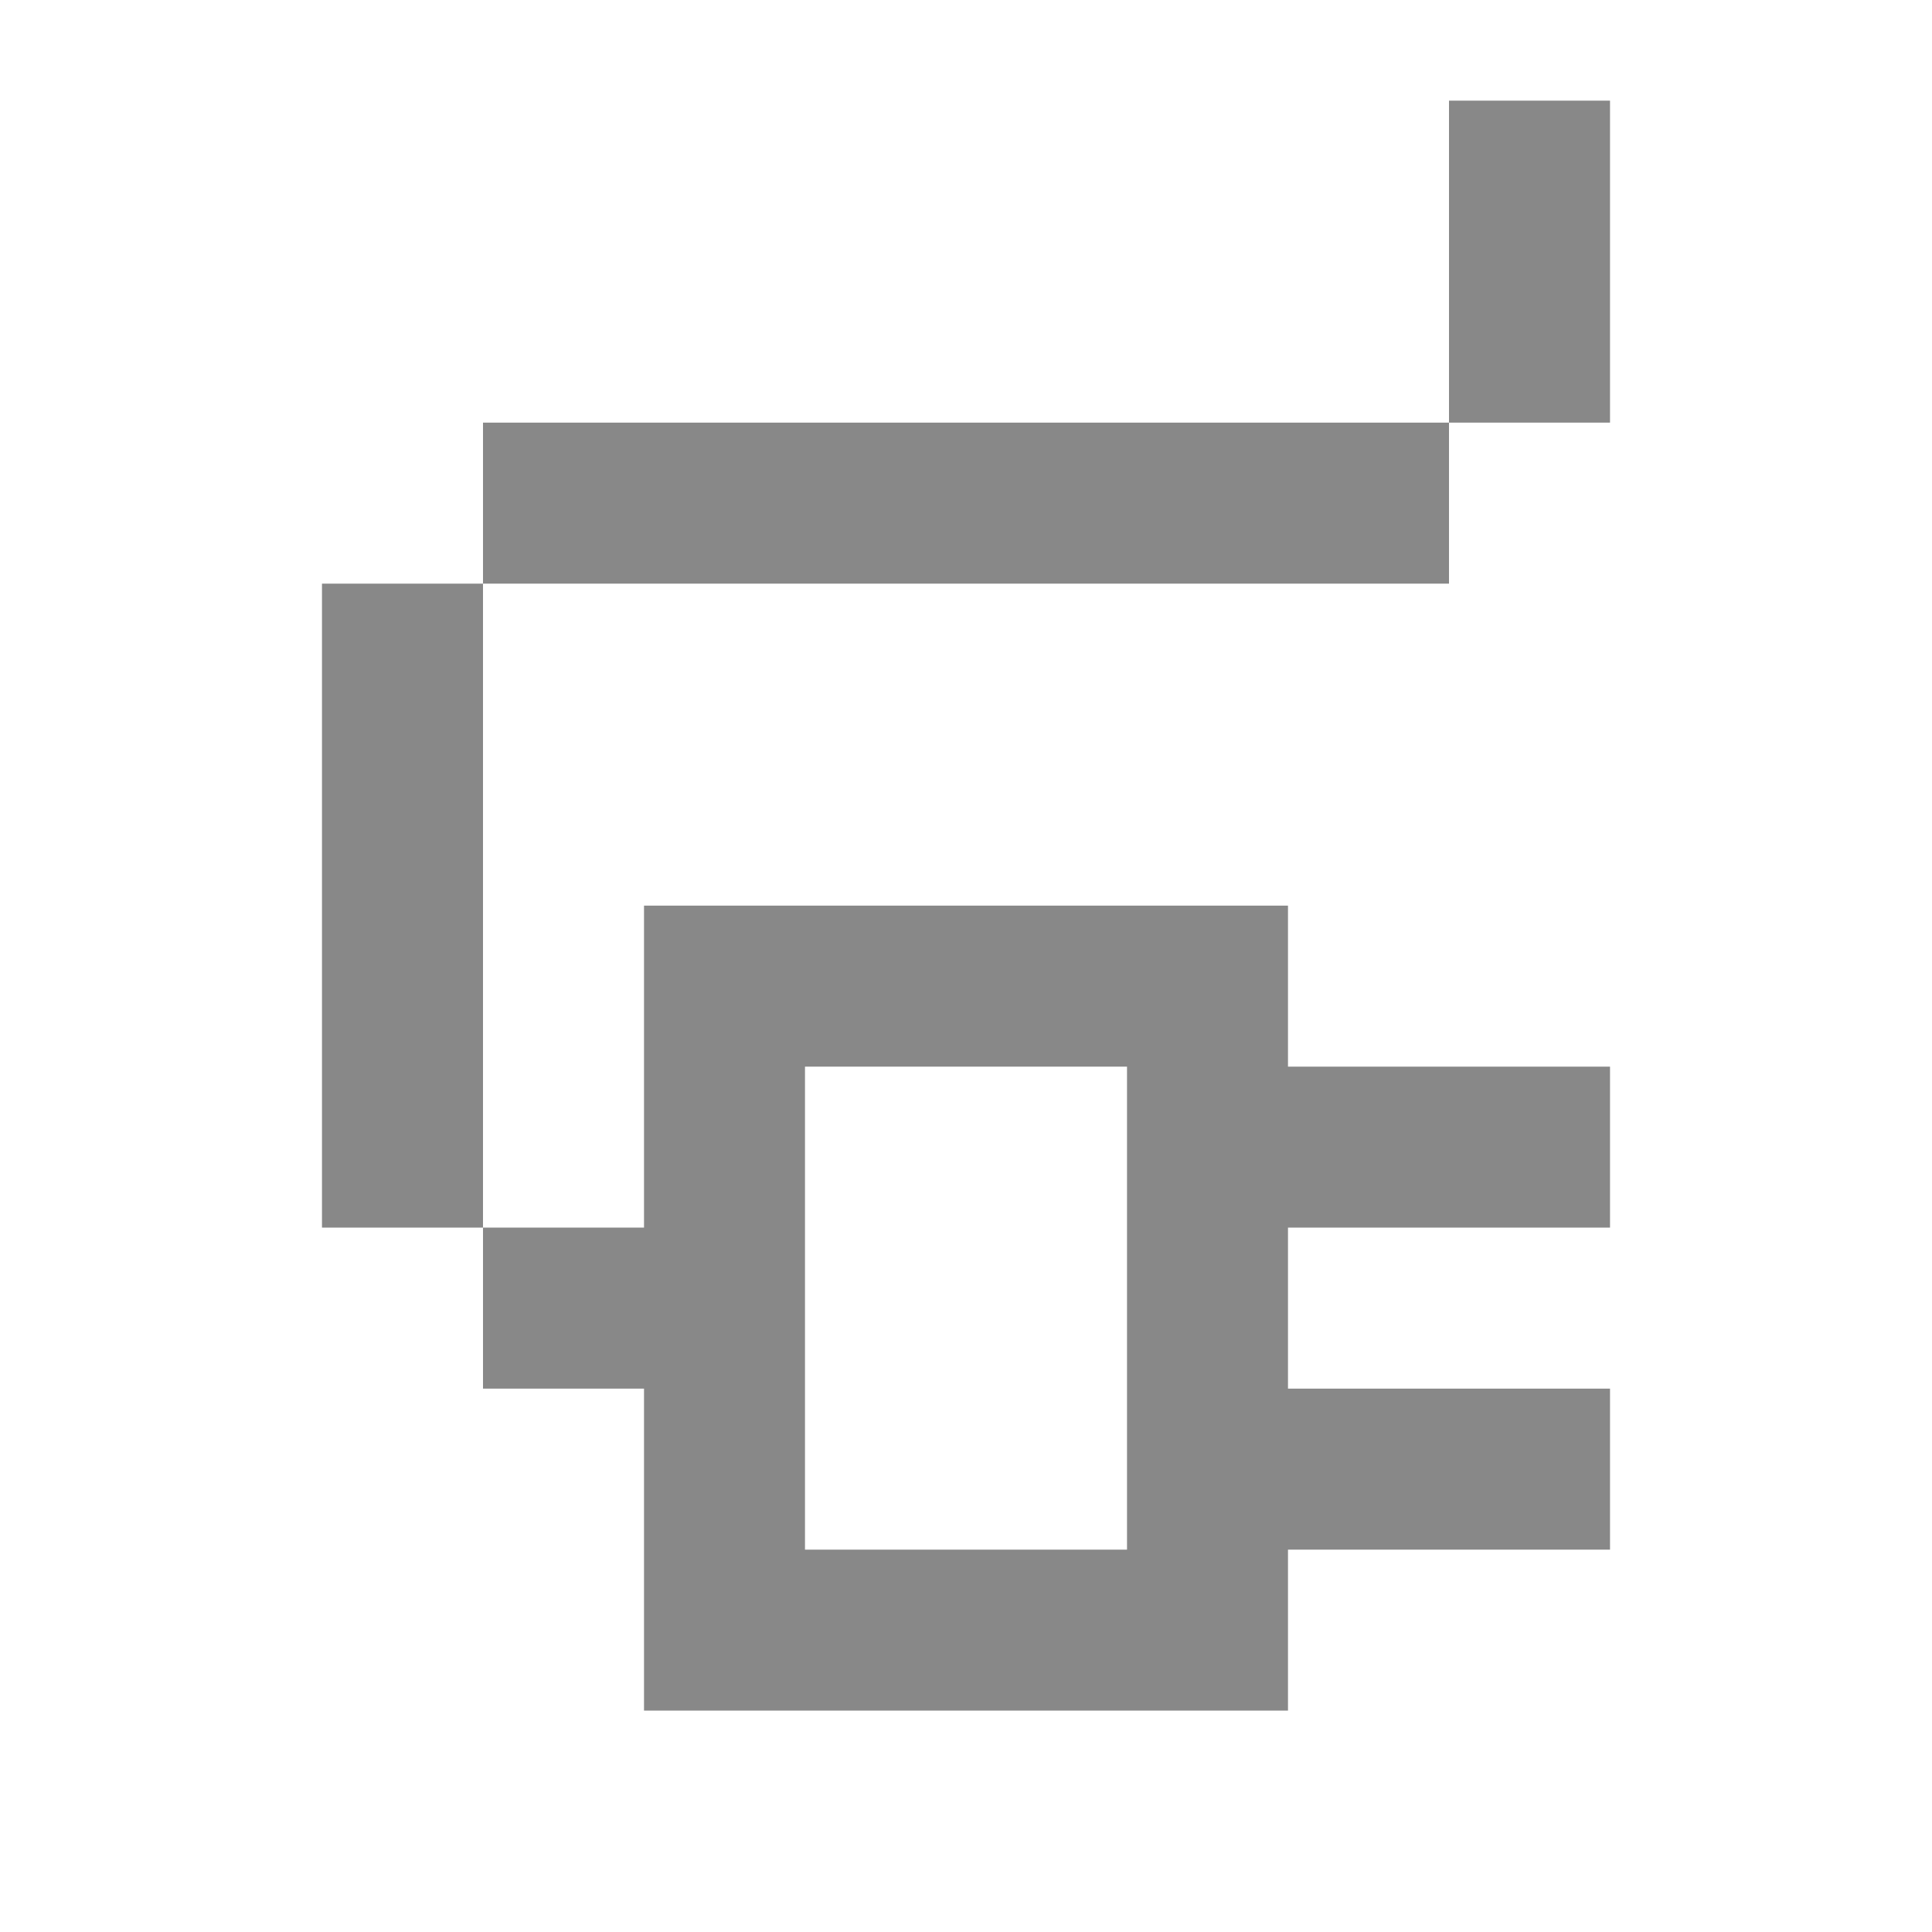
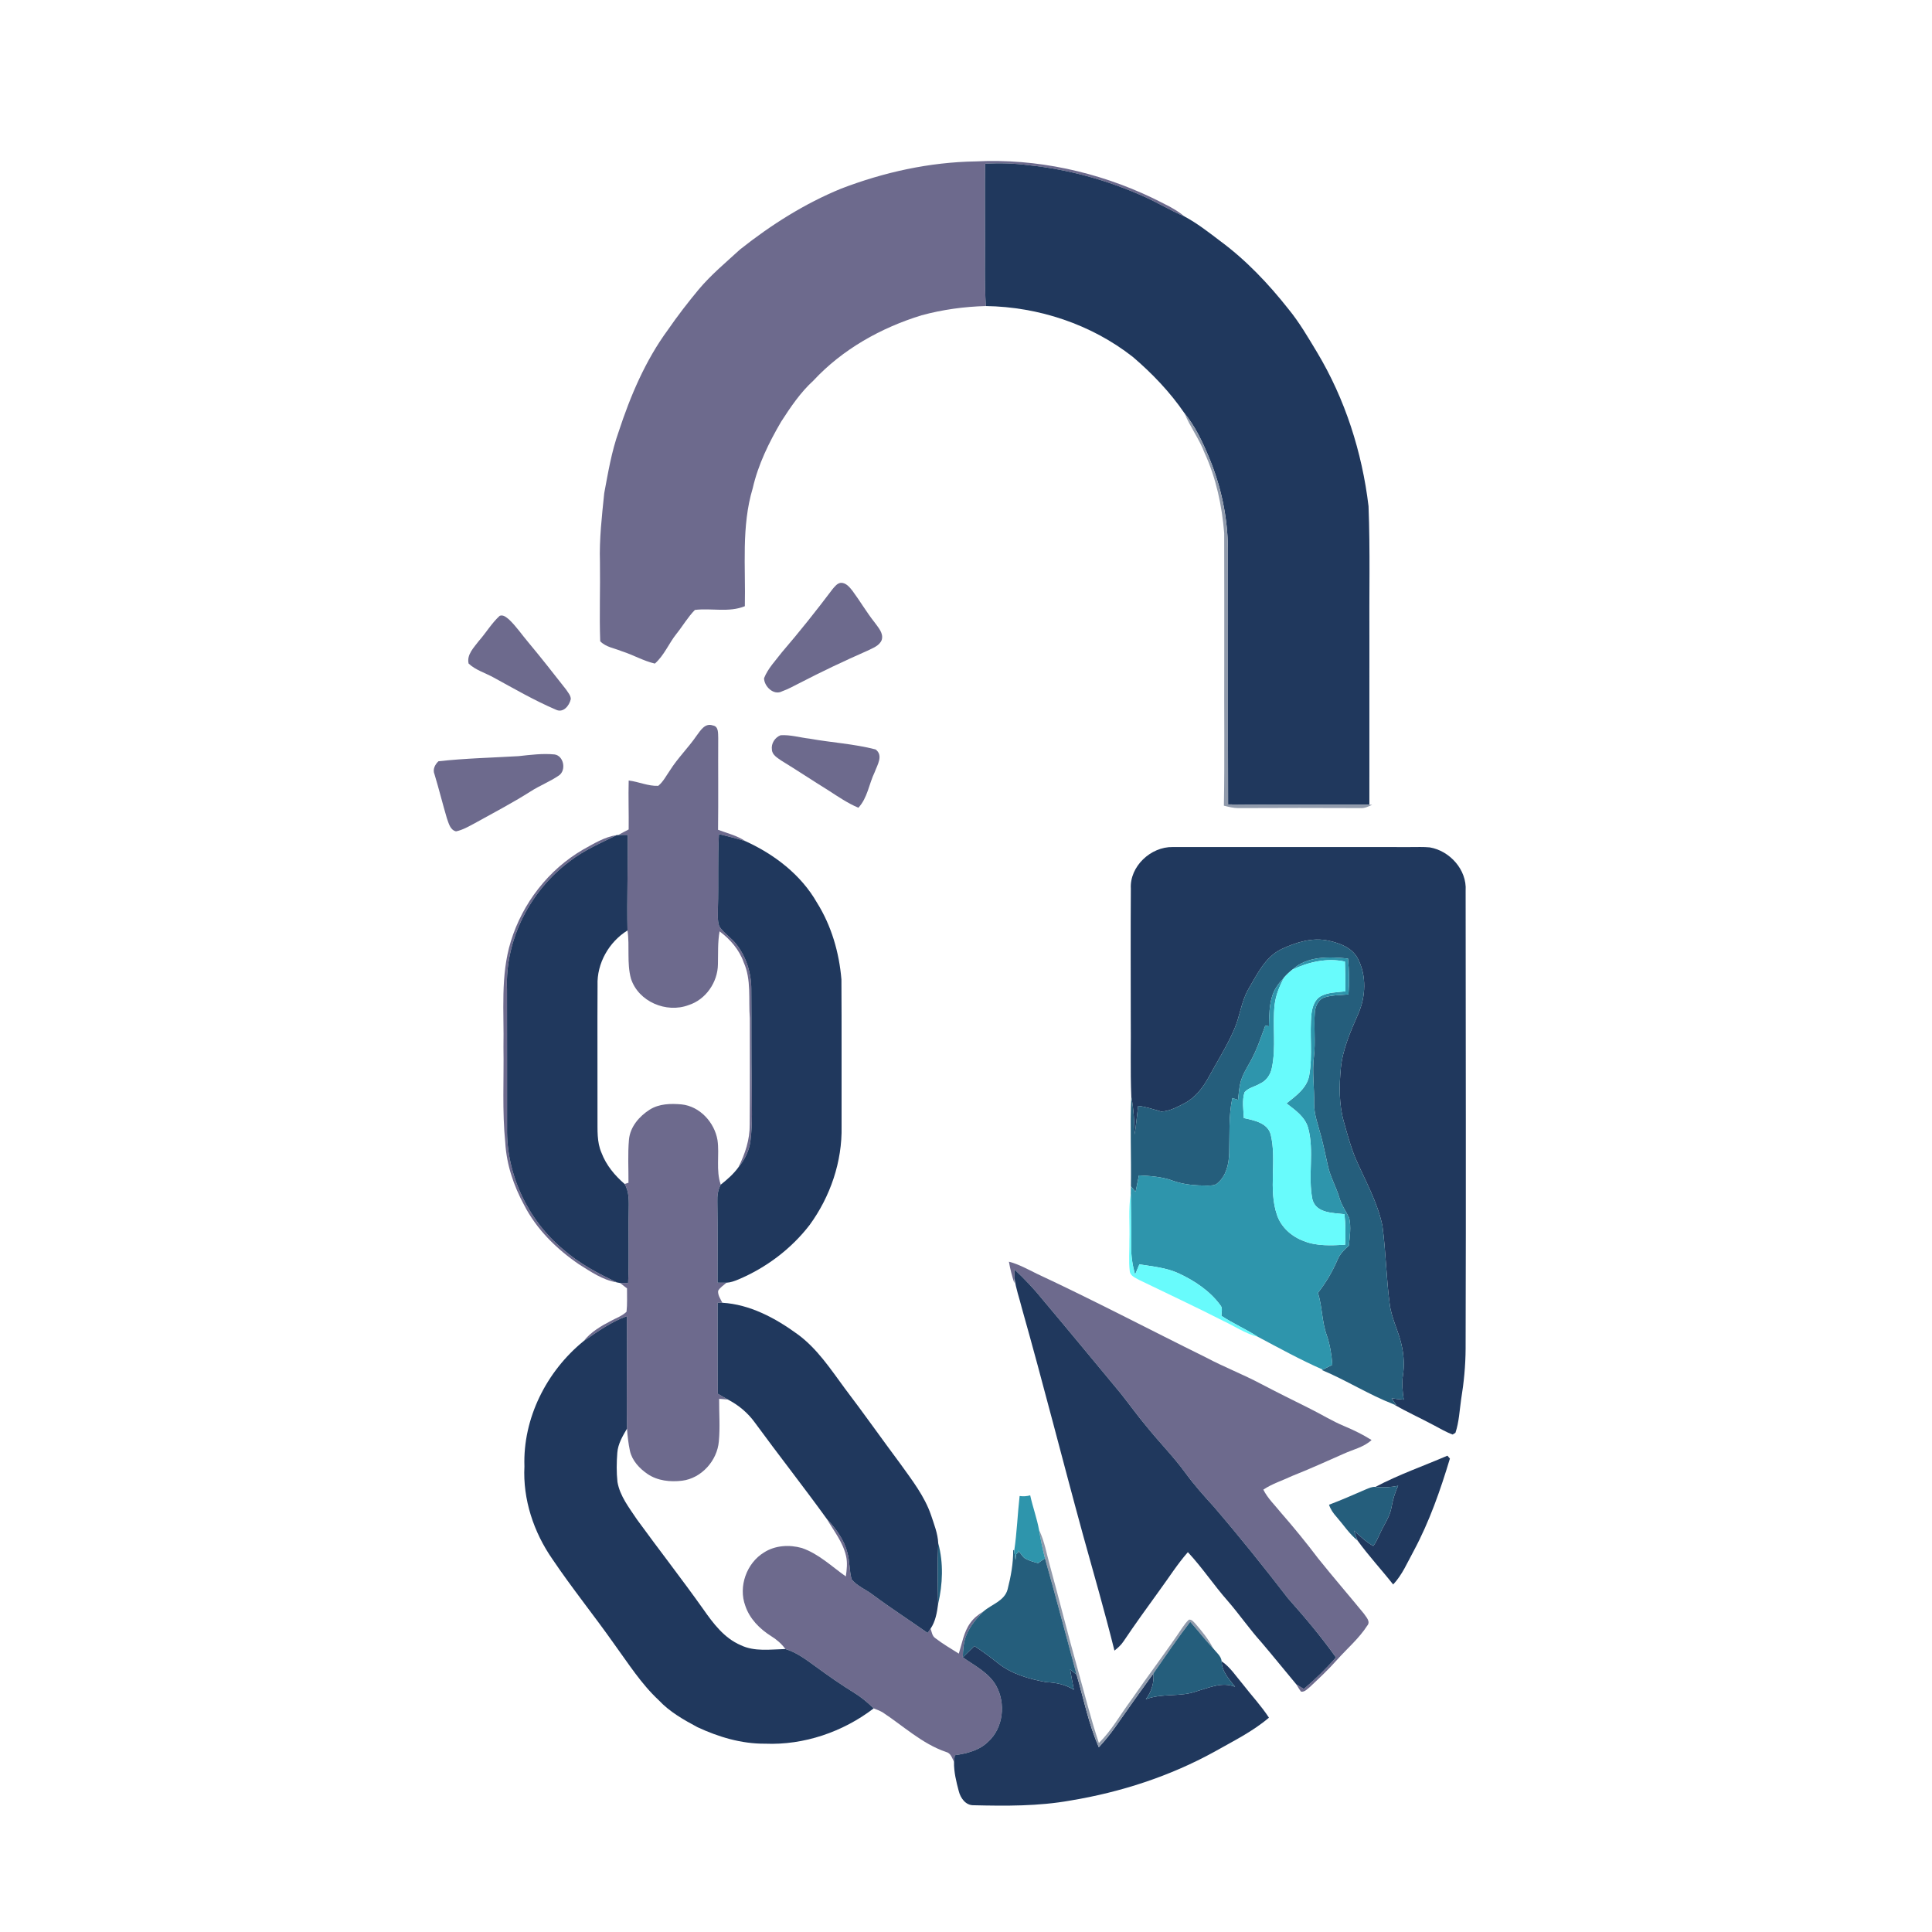
- <svg xmlns="http://www.w3.org/2000/svg" width="32" height="32" viewBox="0 0 32 32" fill="none">
-   <path d="M26.667 1.667H24V7H8V9.667H5.333V20.333H8V23H10.667V28.333H21.333V25.667H26.667V23H21.333V20.333H26.667V17.667H21.333V15H10.667V20.333H8V9.667H24V7H26.667V1.667ZM18.667 25.667H13.333V17.667H18.667V25.667Z" fill="#888888" />
+ <svg xmlns="http://www.w3.org/2000/svg" width="1000pt" height="1000pt" viewBox="0 0 1000 1000" version="1.1">
+   <g id="#e3e7e8ff">
+ </g>
+   <g id="#6d6a8dff">
+     <path fill="#6d6a8d" opacity="1.00" d=" M 435.39 97.63 C 457.59 89.11 481.18 83.92 505.00 83.55 C 536.49 81.92 568.21 88.92 596.60 102.49 C 602.26 105.38 608.22 107.93 613.12 112.06 C 605.74 108.95 598.93 104.68 591.58 101.49 C 572.90 93.17 552.93 87.64 532.57 85.53 C 525.07 84.52 517.48 84.30 509.93 84.75 C 509.67 96.83 509.89 108.92 509.84 121.00 C 509.94 133.47 509.47 145.96 510.28 158.41 C 499.06 158.71 487.85 160.25 477.02 163.19 C 455.98 169.65 436.07 180.79 421.01 197.00 C 414.31 203.11 409.22 210.67 404.33 218.24 C 398.01 229.05 392.41 240.43 389.61 252.71 C 383.65 272.52 386.00 293.41 385.53 313.77 C 377.25 317.16 368.25 314.64 359.68 315.70 C 356.02 319.42 353.40 324.01 350.13 328.07 C 346.17 333.03 343.79 339.22 338.96 343.47 C 333.05 342.11 327.74 338.95 321.97 337.13 C 318.18 335.53 313.63 335.01 310.67 331.91 C 310.17 318.30 310.74 304.63 310.53 291.00 C 310.15 279.04 311.53 267.14 312.75 255.26 C 314.76 244.57 316.53 233.75 320.21 223.47 C 326.31 204.87 334.07 186.55 345.72 170.71 C 350.72 163.45 356.12 156.47 361.75 149.70 C 368.15 142.11 375.80 135.76 383.09 129.08 C 399.06 116.41 416.47 105.37 435.39 97.63 Z" />
+     <path fill="#6d6a8d" opacity="1.00" d=" M 435.17 301.67 C 437.82 301.54 439.69 303.86 441.19 305.74 C 445.19 311.13 448.57 316.97 452.76 322.24 C 454.61 324.86 457.44 327.76 456.37 331.26 C 455.14 334.34 451.66 335.45 448.94 336.83 C 436.99 342.08 425.20 347.67 413.62 353.68 C 410.74 355.14 407.90 356.72 404.86 357.80 C 400.50 360.18 395.53 355.31 395.47 351.05 C 397.47 345.95 401.43 341.94 404.70 337.63 C 413.82 327.01 422.54 316.07 430.96 304.89 C 432.10 303.57 433.31 301.92 435.17 301.67 Z" />
+     <path fill="#6d6a8d" opacity="1.00" d=" M 258.65 318.74 C 260.47 318.03 262.10 319.54 263.42 320.60 C 267.20 324.17 270.11 328.53 273.47 332.49 C 280.17 340.50 286.60 348.74 293.05 356.96 C 294.00 358.46 295.45 359.97 295.44 361.85 C 294.70 365.23 291.55 369.22 287.71 367.32 C 276.60 362.56 266.10 356.47 255.50 350.68 C 251.19 348.28 246.19 346.89 242.55 343.45 C 241.48 338.81 245.31 335.16 247.83 331.77 C 251.57 327.55 254.47 322.55 258.65 318.74 Z" />
+     <path fill="#6d6a8d" opacity="1.00" d=" M 360.60 380.72 C 362.63 378.03 364.93 374.08 368.95 375.49 C 372.08 375.98 371.61 379.63 371.75 381.97 C 371.66 397.81 371.86 413.65 371.66 429.50 C 376.43 431.30 381.50 432.47 385.79 435.37 C 381.28 434.01 376.71 432.80 372.12 431.74 C 371.41 444.48 371.99 457.24 371.59 469.99 C 371.65 473.16 371.21 476.50 372.32 479.54 C 374.73 483.12 378.58 485.41 381.20 488.83 C 386.31 495.36 388.88 503.70 388.87 511.96 C 389.02 528.97 388.82 545.99 389.13 562.99 C 389.11 572.19 389.61 581.44 388.42 590.58 C 387.80 595.66 385.43 600.35 382.16 604.24 C 385.64 597.35 388.14 589.83 388.05 582.03 C 388.21 563.69 388.11 545.34 388.10 527.00 C 387.35 517.35 389.00 507.21 384.93 498.10 C 382.63 491.54 377.96 486.18 372.46 482.07 C 371.45 487.68 371.73 493.40 371.60 499.07 C 371.52 508.34 365.34 517.42 356.39 520.24 C 344.92 524.57 330.44 518.46 326.59 506.56 C 324.35 498.44 326.01 489.87 324.79 481.59 C 324.46 465.10 325.07 448.60 324.90 432.12 C 323.25 432.13 321.61 432.13 319.98 432.21 C 321.76 431.21 323.58 430.26 325.40 429.32 C 325.51 420.88 325.18 412.44 325.41 404.00 C 330.56 404.59 335.47 406.98 340.71 406.74 C 343.32 404.60 344.85 401.48 346.76 398.76 C 350.81 392.32 356.32 386.99 360.60 380.72 Z" />
+     <path fill="#6d6a8d" opacity="1.00" d=" M 399.54 388.00 C 399.07 384.84 401.10 381.70 404.03 380.56 C 409.08 380.23 414.01 381.76 418.99 382.32 C 430.36 384.37 442.02 385.00 453.20 387.91 C 457.38 390.99 454.06 396.01 452.72 399.70 C 449.77 405.78 449.04 412.99 444.29 418.09 C 438.79 415.75 433.84 412.38 428.84 409.14 C 420.63 404.05 412.59 398.69 404.35 393.65 C 402.37 392.22 399.64 390.75 399.54 388.00 Z" />
+     <path fill="#6d6a8d" opacity="1.00" d=" M 268.41 391.38 C 274.58 390.71 280.81 389.89 287.03 390.50 C 291.81 391.18 293.21 398.66 289.33 401.36 C 284.66 404.58 279.29 406.62 274.53 409.71 C 265.10 415.68 255.22 420.85 245.47 426.25 C 242.45 427.84 239.43 429.62 236.04 430.31 C 232.94 429.59 232.24 426.05 231.29 423.49 C 229.06 415.94 227.18 408.28 224.89 400.74 C 223.83 398.27 225.14 395.73 226.94 394.03 C 240.70 392.50 254.58 392.19 268.41 391.38 Z" />
+     <path fill="#6d6a8d" opacity="1.00" d=" M 301.70 439.79 C 307.24 436.73 312.80 433.22 319.18 432.25 C 310.87 436.42 302.20 440.08 294.82 445.84 C 274.38 461.05 261.37 486.40 262.42 512.01 C 262.47 536.00 262.44 559.99 262.45 583.98 C 262.04 607.78 273.14 631.42 291.40 646.61 C 299.65 653.90 309.44 659.13 319.35 663.78 C 312.00 662.59 305.78 658.24 299.62 654.37 C 288.07 646.47 277.71 636.30 271.29 623.74 C 265.91 613.83 262.19 602.87 261.54 591.57 C 259.87 575.10 260.86 558.52 260.59 542.00 C 260.95 523.73 258.93 504.99 264.41 487.25 C 270.44 467.55 283.85 450.17 301.70 439.79 Z" />
+     <path fill="#6d6a8d" opacity="1.00" d=" M 336.30 574.34 C 341.16 571.27 347.18 571.13 352.73 571.63 C 362.24 572.59 369.84 580.97 371.38 590.15 C 372.46 597.79 370.47 605.73 373.06 613.18 C 371.58 615.86 371.21 618.94 371.30 621.96 C 371.54 635.93 371.46 649.91 371.41 663.89 C 372.95 663.92 374.50 663.96 376.05 663.93 C 374.55 665.26 372.73 666.34 371.71 668.12 C 371.48 670.39 372.94 672.34 373.87 674.30 C 373.26 674.29 372.05 674.28 371.45 674.28 C 371.49 689.98 371.35 705.69 371.54 721.40 C 373.29 722.37 374.98 723.44 376.74 724.41 C 375.24 724.24 373.73 724.15 372.23 724.04 C 372.17 731.38 372.77 738.75 372.07 746.07 C 371.23 756.02 363.10 765.15 353.08 766.41 C 346.96 767.16 340.38 766.48 335.17 762.94 C 330.97 760.07 327.17 756.02 326.04 750.92 C 325.24 747.14 324.80 743.29 324.54 739.45 C 324.22 720.05 324.71 700.65 324.47 681.25 C 316.26 684.16 309.22 689.32 302.07 694.16 C 305.82 689.41 311.14 686.31 316.42 683.58 C 319.09 682.14 322.08 681.11 324.29 678.95 C 324.75 674.94 324.49 670.89 324.54 666.87 C 323.34 665.95 322.15 665.02 320.96 664.10 C 322.34 664.09 323.73 664.07 325.12 664.05 C 325.68 651.70 325.14 639.35 325.42 627.01 C 325.46 622.23 325.85 617.10 323.30 612.83 C 323.80 612.67 324.80 612.35 325.30 612.19 C 325.34 604.77 324.89 597.32 325.55 589.91 C 326.14 583.28 330.86 577.79 336.30 574.34 Z" />
+     <path fill="#6d6a8d" opacity="1.00" d=" M 522.21 653.05 C 527.33 654.37 531.96 656.98 536.67 659.29 C 566.18 673.05 595.00 688.21 624.20 702.61 C 633.55 707.59 643.47 711.39 652.82 716.37 C 660.93 720.64 669.16 724.68 677.36 728.78 C 683.58 731.82 689.46 735.55 695.88 738.20 C 700.73 740.23 705.46 742.56 709.92 745.36 C 705.85 749.13 700.29 750.24 695.40 752.51 C 686.57 756.41 677.77 760.40 668.80 763.96 C 663.83 766.32 658.49 767.95 653.90 771.03 C 656.14 775.57 659.90 779.07 663.03 782.99 C 669.75 790.68 676.20 798.61 682.37 806.75 C 690.05 816.33 698.08 825.62 705.86 835.11 C 707.05 836.94 709.59 839.28 707.65 841.49 C 703.39 848.10 697.30 853.24 692.10 859.08 C 687.72 864.04 682.89 868.57 678.08 873.10 C 676.71 874.18 675.37 875.84 673.43 875.61 C 672.52 874.44 671.78 873.16 671.04 871.90 C 672.29 872.69 673.58 873.45 674.87 874.21 C 680.78 869.16 686.38 863.76 691.48 857.89 C 683.89 847.19 675.42 837.14 666.71 827.35 C 654.26 811.19 641.49 795.27 628.20 779.79 C 623.12 774.20 618.06 768.57 613.62 762.45 C 607.48 754.01 600.10 746.59 593.56 738.47 C 588.80 732.84 584.53 726.81 579.93 721.05 C 566.63 705.03 553.39 688.96 539.98 673.03 C 535.42 667.33 530.38 662.05 525.07 657.06 C 525.07 658.57 525.09 660.08 525.11 661.60 C 525.08 662.23 525.03 663.49 525.00 664.12 C 523.81 660.50 522.86 656.80 522.21 653.05 Z" />
+     <path fill="#6d6a8d" opacity="1.00" d=" M 427.87 786.08 C 432.53 791.11 436.86 796.77 438.57 803.55 C 439.90 808.08 439.53 812.91 440.80 817.45 C 443.65 821.00 448.14 822.67 451.70 825.41 C 460.97 832.31 470.68 838.57 480.13 845.22 C 480.64 844.47 481.15 843.72 481.67 842.98 C 482.28 844.68 482.46 846.80 484.11 847.90 C 487.95 850.87 492.18 853.32 496.28 855.91 C 497.97 850.56 498.84 844.76 502.18 840.10 C 503.94 837.55 506.43 835.65 509.05 834.06 C 505.49 837.57 502.20 841.50 500.25 846.16 C 498.70 849.84 498.45 853.89 498.35 857.85 C 504.48 862.16 511.74 865.72 515.58 872.47 C 520.67 881.60 519.38 894.32 511.49 901.48 C 506.89 906.06 500.38 907.61 494.18 908.51 C 494.05 909.67 493.92 910.84 493.80 912.02 C 492.83 909.99 492.13 907.35 489.62 906.80 C 477.21 902.53 467.51 893.30 456.72 886.23 C 455.28 885.43 453.74 884.84 452.22 884.26 C 449.09 881.19 445.69 878.36 441.95 876.07 C 435.19 871.91 428.68 867.36 422.29 862.67 C 417.36 859.11 412.41 855.31 406.52 853.53 C 404.53 850.79 401.96 848.58 399.09 846.82 C 393.20 843.11 387.99 837.84 385.76 831.13 C 382.09 821.21 386.42 809.07 395.42 803.57 C 401.17 799.85 408.58 799.42 415.05 801.25 C 423.73 804.22 430.44 810.77 437.80 815.96 C 438.31 812.44 438.72 808.81 437.90 805.31 C 436.26 798.14 431.51 792.30 427.87 786.08 Z" />
+   </g>
+   <g id="#20385dff">
+     <path fill="#20385d" opacity="1.00" d=" M 509.93 84.75 C 517.48 84.30 525.07 84.52 532.57 85.53 C 552.93 87.64 572.90 93.17 591.58 101.49 C 598.93 104.68 605.74 108.95 613.12 112.06 C 619.62 115.55 625.48 120.11 631.33 124.57 C 644.88 134.53 656.56 146.86 666.95 160.03 C 672.60 166.94 677.08 174.68 681.68 182.30 C 696.22 206.52 705.00 234.01 708.35 262.00 C 709.24 284.99 708.64 308.00 708.80 331.00 C 708.81 359.51 708.80 388.01 708.79 416.51 C 684.41 416.44 660.03 416.70 635.65 416.37 C 635.51 372.23 635.68 328.09 635.56 283.96 C 635.46 267.61 631.95 251.36 625.59 236.32 C 622.27 228.41 618.55 220.54 613.07 213.86 C 605.61 202.94 596.39 193.32 586.36 184.74 C 564.83 167.84 537.54 158.82 510.28 158.41 C 509.47 145.96 509.94 133.47 509.84 121.00 C 509.89 108.92 509.67 96.83 509.93 84.75 Z" />
+     <path fill="#20385d" opacity="1.00" d=" M 319.18 432.25 L 319.98 432.21 C 321.61 432.13 323.25 432.13 324.90 432.12 C 325.07 448.60 324.46 465.10 324.79 481.59 C 315.19 487.54 308.86 498.66 309.29 510.01 C 309.15 533.01 309.31 556.00 309.26 579.00 C 309.32 584.94 308.89 591.14 311.35 596.72 C 313.75 603.09 318.19 608.42 323.30 612.83 C 325.85 617.10 325.46 622.23 325.42 627.01 C 325.14 639.35 325.68 651.70 325.12 664.05 C 323.73 664.07 322.34 664.09 320.96 664.10 C 320.56 664.02 319.75 663.86 319.35 663.78 C 309.44 659.13 299.65 653.90 291.40 646.61 C 273.14 631.42 262.04 607.78 262.45 583.98 C 262.44 559.99 262.47 536.00 262.42 512.01 C 261.37 486.40 274.38 461.05 294.82 445.84 C 302.20 440.08 310.87 436.42 319.18 432.25 Z" />
+     <path fill="#20385d" opacity="1.00" d=" M 372.12 431.74 C 376.71 432.80 381.28 434.01 385.79 435.37 C 400.75 442.16 414.61 452.74 422.85 467.20 C 430.33 479.12 434.35 492.99 435.52 506.95 C 435.68 532.30 435.56 557.65 435.60 583.00 C 435.98 601.25 429.78 619.36 419.06 634.05 C 409.51 646.44 396.61 656.15 382.22 662.23 C 380.25 663.06 378.20 663.81 376.05 663.93 C 374.50 663.96 372.95 663.92 371.41 663.89 C 371.46 649.91 371.54 635.93 371.30 621.96 C 371.21 618.94 371.58 615.86 373.06 613.18 C 376.39 610.53 379.64 607.71 382.16 604.24 C 385.43 600.35 387.80 595.66 388.42 590.58 C 389.61 581.44 389.11 572.19 389.13 562.99 C 388.82 545.99 389.02 528.97 388.87 511.96 C 388.88 503.70 386.31 495.36 381.20 488.83 C 378.58 485.41 374.73 483.12 372.32 479.54 C 371.21 476.50 371.65 473.16 371.59 469.99 C 371.99 457.24 371.41 444.48 372.12 431.74 Z" />
+     <path fill="#20385d" opacity="1.00" d=" M 585.32 460.00 C 584.63 448.45 595.67 438.21 606.97 438.43 C 647.98 438.44 688.99 438.45 730.00 438.44 C 733.35 438.46 736.72 438.28 740.07 438.61 C 750.44 440.38 759.32 450.26 758.61 461.02 C 758.64 540.01 758.85 619.00 758.60 698.00 C 758.56 706.82 757.71 715.63 756.28 724.33 C 755.45 730.10 755.20 736.01 753.34 741.59 C 752.98 741.82 752.26 742.28 751.91 742.51 C 748.47 741.28 745.36 739.37 742.14 737.70 C 735.18 733.98 727.98 730.71 721.14 726.78 C 721.54 726.91 722.34 727.17 722.73 727.30 C 721.92 726.09 721.11 724.91 720.29 723.73 C 722.37 724.06 724.47 724.30 726.58 724.45 C 725.94 720.26 725.49 715.99 726.17 711.77 C 726.91 706.97 726.66 702.06 725.69 697.31 C 724.28 689.70 720.29 682.82 719.33 675.10 C 717.51 661.64 717.36 648.00 715.55 634.55 C 713.02 622.18 706.63 611.11 701.65 599.64 C 699.07 593.47 697.35 587.00 695.56 580.58 C 693.00 571.57 693.15 562.06 694.01 552.81 C 695.00 542.94 699.08 533.81 703.00 524.82 C 706.95 515.86 707.40 505.06 702.85 496.24 C 699.96 490.58 693.56 488.17 687.71 486.92 C 679.40 485.05 670.88 487.69 663.38 491.22 C 654.79 495.28 650.65 504.43 646.04 512.18 C 642.42 518.64 641.76 526.19 638.78 532.91 C 635.03 541.52 630.00 549.48 625.51 557.71 C 622.58 563.06 618.68 568.11 613.19 571.01 C 609.39 572.94 605.42 575.18 601.07 575.34 C 597.12 574.23 593.21 572.85 589.11 572.41 C 588.53 577.35 588.02 582.30 587.30 587.22 C 587.11 580.66 586.82 574.09 585.55 567.64 C 585.00 553.78 585.44 539.87 585.28 526.00 C 585.26 504.00 585.18 482.00 585.32 460.00 Z" />
+     <path fill="#20385d" opacity="1.00" d=" M 525.07 657.06 C 530.38 662.05 535.42 667.33 539.98 673.03 C 553.39 688.96 566.63 705.03 579.93 721.05 C 584.53 726.81 588.80 732.84 593.56 738.47 C 600.10 746.59 607.48 754.01 613.62 762.45 C 618.06 768.57 623.12 774.20 628.20 779.79 C 641.49 795.27 654.26 811.19 666.71 827.35 C 675.42 837.14 683.89 847.19 691.48 857.89 C 686.38 863.76 680.78 869.16 674.87 874.21 C 673.58 873.45 672.29 872.69 671.04 871.90 C 664.98 864.65 659.05 857.28 652.92 850.08 C 646.74 843.22 641.49 835.58 635.44 828.60 C 628.26 820.46 622.26 811.35 614.84 803.40 C 609.41 809.58 605.03 816.55 600.18 823.16 C 593.87 831.88 587.55 840.60 581.55 849.54 C 580.31 851.44 578.60 852.95 576.84 854.36 C 571.84 834.33 566.13 814.46 560.59 794.57 C 549.88 755.46 539.96 716.14 528.92 677.12 C 527.65 671.95 525.77 666.91 525.11 661.60 C 525.09 660.08 525.07 658.57 525.07 657.06 Z" />
+     <path fill="#20385d" opacity="1.00" d=" M 371.45 674.28 C 372.05 674.28 373.26 674.29 373.87 674.30 C 388.11 675.15 401.22 682.17 412.58 690.42 C 422.87 697.84 429.87 708.59 437.30 718.66 C 447.11 731.57 456.45 744.82 466.13 757.82 C 472.08 766.15 478.53 774.38 481.89 784.18 C 483.46 788.93 485.40 793.73 485.63 798.78 C 485.24 809.25 485.36 819.73 485.57 830.21 C 485.00 834.59 484.21 839.26 481.67 842.98 C 481.15 843.72 480.64 844.47 480.13 845.22 C 470.68 838.57 460.97 832.31 451.70 825.41 C 448.14 822.67 443.65 821.00 440.80 817.45 C 439.53 812.91 439.90 808.08 438.57 803.55 C 436.86 796.77 432.53 791.11 427.87 786.08 C 415.75 769.31 402.95 753.06 390.74 736.36 C 387.12 731.32 382.26 727.23 376.74 724.41 C 374.98 723.44 373.29 722.37 371.54 721.40 C 371.35 705.69 371.49 689.98 371.45 674.28 Z" />
+     <path fill="#20385d" opacity="1.00" d=" M 302.07 694.16 C 309.22 689.32 316.26 684.16 324.47 681.25 C 324.71 700.65 324.22 720.05 324.54 739.45 C 322.27 743.31 319.87 747.34 319.52 751.92 C 319.13 756.95 319.05 762.04 319.60 767.07 C 320.86 774.37 325.63 780.36 329.63 786.39 C 340.97 802.00 352.87 817.22 364.04 832.96 C 369.17 840.29 374.88 847.91 383.37 851.53 C 390.58 855.02 398.81 853.71 406.52 853.53 C 412.41 855.31 417.36 859.11 422.29 862.67 C 428.68 867.36 435.19 871.91 441.95 876.07 C 445.69 878.36 449.09 881.19 452.22 884.26 C 436.33 896.43 416.10 903.37 396.00 902.53 C 383.83 902.63 371.92 899.08 360.98 893.97 C 353.81 890.13 346.58 886.04 340.98 880.04 C 331.87 871.56 325.20 860.98 317.93 850.99 C 307.50 836.17 296.07 822.07 285.95 807.04 C 276.24 793.10 270.57 776.08 271.44 759.01 C 270.59 734.09 282.90 709.75 302.07 694.16 Z" />
+     <path fill="#20385d" opacity="1.00" d=" M 711.93 769.62 C 723.87 763.27 736.76 758.82 749.18 753.46 C 749.50 753.83 750.15 754.58 750.47 754.95 C 745.54 771.33 739.86 787.59 731.76 802.71 C 728.48 808.66 725.83 815.12 721.10 820.13 C 715.06 812.46 708.38 805.28 702.67 797.38 C 702.00 795.68 701.41 793.96 700.81 792.26 C 703.98 795.08 707.03 798.14 710.80 800.17 C 712.35 798.22 713.24 795.86 714.33 793.65 C 716.34 789.17 719.41 785.09 720.24 780.16 C 720.92 776.32 721.98 772.55 723.69 769.04 C 719.82 769.83 715.85 770.05 711.93 769.62 Z" />
+     <path fill="#20385d" opacity="1.00" d=" M 504.32 851.97 C 508.49 854.63 512.44 857.62 516.33 860.67 C 523.46 866.50 532.64 869.03 541.53 870.69 C 546.54 870.88 551.55 871.89 555.83 874.64 C 555.13 871.13 554.51 867.61 553.89 864.10 C 555.01 865.00 556.13 865.91 557.26 866.83 C 560.94 879.37 563.47 892.36 568.75 904.37 C 571.75 901.13 574.56 897.72 577.11 894.11 C 583.66 884.75 590.27 875.42 596.99 866.17 C 597.44 870.98 596.01 875.72 593.07 879.53 C 601.60 876.23 610.99 878.53 619.53 875.35 C 625.88 873.53 632.72 870.35 639.29 873.11 C 636.23 869.15 632.34 865.20 632.33 859.87 C 636.83 862.95 639.77 867.64 643.26 871.73 C 647.74 877.53 652.79 882.90 656.81 889.06 C 648.36 896.27 638.28 901.21 628.66 906.66 C 605.53 919.40 580.08 927.65 554.07 931.95 C 537.54 934.92 520.65 934.79 503.92 934.39 C 499.80 934.47 497.17 930.68 496.26 927.09 C 494.95 922.18 493.69 917.12 493.80 912.02 C 493.92 910.84 494.05 909.67 494.18 908.51 C 500.38 907.61 506.89 906.06 511.49 901.48 C 519.38 894.32 520.67 881.60 515.58 872.47 C 511.74 865.72 504.48 862.16 498.35 857.85 C 500.34 855.89 502.33 853.93 504.32 851.97 Z" />
+   </g>
+   <g id="#909aabff">
+     <path fill="#909aab" opacity="1.00" d=" M 613.07 213.86 C 618.55 220.54 622.27 228.41 625.59 236.32 C 631.95 251.36 635.46 267.61 635.56 283.96 C 635.68 328.09 635.51 372.23 635.65 416.37 C 660.03 416.70 684.41 416.44 708.79 416.51 L 710.22 416.55 C 708.28 417.51 706.27 418.44 704.06 418.27 C 683.03 418.19 661.99 418.16 640.96 418.28 C 638.41 418.28 635.93 417.63 633.48 417.02 C 633.93 392.68 633.56 368.34 633.68 344.00 C 633.65 321.33 633.75 298.67 633.64 276.00 C 632.49 261.73 629.47 247.50 623.48 234.44 C 620.74 227.21 616.00 220.99 613.07 213.86 Z" />
+     <path fill="#909aab" opacity="1.00" d=" M 537.82 791.92 C 540.66 797.77 541.72 804.23 543.45 810.45 C 548.23 827.76 552.54 845.20 557.41 862.49 C 561.13 875.73 564.41 889.11 568.78 902.17 C 575.35 895.74 579.81 887.58 585.27 880.25 C 594.09 867.45 603.54 855.10 612.19 842.18 C 613.15 840.83 614.13 839.47 615.36 838.36 C 616.83 838.08 617.73 839.41 618.65 840.32 C 622.12 844.32 625.55 848.44 627.94 853.20 C 623.75 848.80 620.08 843.96 616.04 839.43 C 609.39 848.12 603.22 857.17 596.99 866.17 C 590.27 875.42 583.66 884.75 577.11 894.11 C 574.56 897.72 571.75 901.13 568.75 904.37 C 563.47 892.36 560.94 879.37 557.26 866.83 C 551.83 846.75 546.55 826.63 540.89 806.62 C 539.65 801.76 538.62 796.86 537.82 791.92 Z" />
+   </g>
+   <g id="#255e7cff">
+     <path fill="#255e7c" opacity="1.00" d=" M 663.38 491.22 C 670.88 487.69 679.40 485.05 687.71 486.92 C 693.56 488.17 699.96 490.58 702.85 496.24 C 707.40 505.06 706.95 515.86 703.00 524.82 C 699.08 533.81 695.00 542.94 694.01 552.81 C 693.15 562.06 693.00 571.57 695.56 580.58 C 697.35 587.00 699.07 593.47 701.65 599.64 C 706.63 611.11 713.02 622.18 715.55 634.55 C 717.36 648.00 717.51 661.64 719.33 675.10 C 720.29 682.82 724.28 689.70 725.69 697.31 C 726.66 702.06 726.91 706.97 726.17 711.77 C 725.49 715.99 725.94 720.26 726.58 724.45 C 724.47 724.30 722.37 724.06 720.29 723.73 C 721.11 724.91 721.92 726.09 722.73 727.30 C 722.34 727.17 721.54 726.91 721.14 726.78 C 708.42 721.84 696.81 714.39 684.21 709.13 L 684.65 708.91 C 686.30 708.08 687.94 707.22 689.61 706.42 C 689.22 701.21 688.42 696.02 686.70 691.08 C 684.16 684.00 684.42 676.33 682.17 669.17 C 686.23 663.97 689.61 658.30 692.21 652.24 C 693.42 649.17 695.76 646.83 698.18 644.69 C 698.64 639.97 699.39 635.10 698.34 630.42 C 696.70 626.96 694.38 623.84 693.32 620.13 C 691.66 614.46 688.60 609.29 687.33 603.50 C 686.14 598.42 685.18 593.28 683.82 588.24 C 682.37 582.56 680.09 576.98 680.19 571.02 C 680.34 562.99 679.09 554.96 680.08 546.96 C 681.00 539.33 679.97 531.65 680.55 524.02 C 680.77 520.76 682.42 517.16 685.78 516.17 C 689.72 515.01 693.89 515.07 697.96 514.72 C 698.46 508.53 698.36 502.31 697.71 496.15 C 687.95 495.16 676.70 494.75 668.96 501.86 C 667.44 503.06 666.02 504.39 664.74 505.83 C 662.29 508.48 659.94 511.35 658.74 514.81 C 656.87 520.07 656.99 525.74 656.77 531.25 C 656.15 531.08 655.54 530.92 654.94 530.76 C 652.63 537.03 650.55 543.44 647.28 549.29 C 645.30 552.93 642.96 556.48 642.01 560.57 C 641.35 563.44 641.12 566.38 640.81 569.30 C 639.82 568.97 638.83 568.65 637.85 568.34 C 635.88 577.72 636.51 587.33 636.24 596.84 C 636.05 602.42 634.76 608.55 630.29 612.32 C 628.93 613.71 626.91 613.58 625.14 613.68 C 618.99 613.63 612.73 613.26 606.91 611.10 C 601.34 609.04 595.37 608.70 589.51 608.37 C 588.91 611.21 588.34 614.05 587.78 616.90 C 586.97 615.92 586.16 614.96 585.35 614.01 C 585.61 598.56 584.86 583.08 585.55 567.64 C 586.82 574.09 587.11 580.66 587.30 587.22 C 588.02 582.30 588.53 577.35 589.11 572.41 C 593.21 572.85 597.12 574.23 601.07 575.34 C 605.42 575.18 609.39 572.94 613.19 571.01 C 618.68 568.11 622.58 563.06 625.51 557.71 C 630.00 549.48 635.03 541.52 638.78 532.91 C 641.76 526.19 642.42 518.64 646.04 512.18 C 650.65 504.43 654.79 495.28 663.38 491.22 Z" />
+     <path fill="#255e7c" opacity="1.00" d=" M 711.93 769.62 C 715.85 770.05 719.82 769.83 723.69 769.04 C 721.98 772.55 720.92 776.32 720.24 780.16 C 719.41 785.09 716.34 789.17 714.33 793.65 C 713.24 795.86 712.35 798.22 710.80 800.17 C 707.03 798.14 703.98 795.08 700.81 792.26 C 701.41 793.96 702.00 795.68 702.67 797.38 C 698.38 793.94 695.41 789.26 691.82 785.17 C 690.14 783.31 688.68 781.24 687.90 778.85 C 694.33 776.41 700.63 773.65 706.95 770.91 C 708.53 770.28 710.16 769.46 711.93 769.62 Z" />
+     <path fill="#255e7c" opacity="1.00" d=" M 485.63 798.78 C 488.42 809.05 487.96 819.92 485.57 830.21 C 485.36 819.73 485.24 809.25 485.63 798.78 Z" />
+     <path fill="#255e7c" opacity="1.00" d=" M 524.43 802.25 L 524.97 802.53 C 524.98 804.18 525.51 805.76 525.63 807.42 C 525.95 806.03 525.15 804.33 526.98 803.73 C 526.95 803.46 526.87 802.90 526.83 802.63 C 528.32 803.71 528.98 805.53 530.49 806.60 C 532.59 807.83 534.99 808.44 537.33 809.08 C 538.49 808.21 539.67 807.39 540.89 806.62 C 546.55 826.63 551.83 846.75 557.26 866.83 C 556.13 865.91 555.01 865.00 553.89 864.10 C 554.51 867.61 555.13 871.13 555.83 874.64 C 551.55 871.89 546.54 870.88 541.53 870.69 C 532.64 869.03 523.46 866.50 516.33 860.67 C 512.44 857.62 508.49 854.63 504.32 851.97 C 502.33 853.93 500.34 855.89 498.35 857.85 C 498.45 853.89 498.70 849.84 500.25 846.16 C 502.20 841.50 505.49 837.57 509.05 834.06 C 513.24 830.40 519.88 828.67 521.51 822.74 C 523.23 816.05 524.48 809.17 524.43 802.25 Z" />
+     <path fill="#255e7c" opacity="1.00" d=" M 596.99 866.17 C 603.22 857.17 609.39 848.12 616.04 839.43 C 620.08 843.96 623.75 848.80 627.94 853.20 C 629.52 855.28 632.05 857.09 632.33 859.87 C 632.34 865.20 636.23 869.15 639.29 873.11 C 632.72 870.35 625.88 873.53 619.53 875.35 C 610.99 878.53 601.60 876.23 593.07 879.53 C 596.01 875.72 597.44 870.98 596.99 866.17 Z" />
+   </g>
+   <g id="#2e95acff">
+     <path fill="#2e95ac" opacity="1.00" d=" M 668.96 501.86 C 676.70 494.75 687.95 495.16 697.71 496.15 C 698.36 502.31 698.46 508.53 697.96 514.72 C 693.89 515.07 689.72 515.01 685.78 516.17 C 682.42 517.16 680.77 520.76 680.55 524.02 C 679.97 531.65 681.00 539.33 680.08 546.96 C 679.09 554.96 680.34 562.99 680.19 571.02 C 680.09 576.98 682.37 582.56 683.82 588.24 C 685.18 593.28 686.14 598.42 687.33 603.50 C 688.60 609.29 691.66 614.46 693.32 620.13 C 694.38 623.84 696.70 626.96 698.34 630.42 C 699.39 635.10 698.64 639.97 698.18 644.69 C 695.76 646.83 693.42 649.17 692.21 652.24 C 689.61 658.30 686.23 663.97 682.17 669.17 C 684.42 676.33 684.16 684.00 686.70 691.08 C 688.42 696.02 689.22 701.21 689.61 706.42 C 687.94 707.22 686.30 708.08 684.65 708.91 C 673.16 703.89 662.17 697.80 651.10 691.94 C 645.00 687.98 638.29 685.08 632.22 681.09 C 632.18 679.23 633.01 677.09 631.62 675.53 C 626.19 668.14 618.27 662.90 610.04 659.07 C 603.66 656.14 596.59 655.54 589.75 654.42 C 589.01 656.19 588.26 657.95 587.51 659.72 C 586.17 654.93 585.41 649.98 585.51 645.00 C 585.59 635.94 585.38 626.88 585.29 617.82 C 585.30 616.54 585.32 615.27 585.35 614.01 C 586.16 614.96 586.97 615.92 587.78 616.90 C 588.34 614.05 588.91 611.21 589.51 608.37 C 595.37 608.70 601.34 609.04 606.91 611.10 C 612.73 613.26 618.99 613.63 625.14 613.68 C 626.91 613.58 628.93 613.71 630.29 612.32 C 634.76 608.55 636.05 602.42 636.24 596.84 C 636.51 587.33 635.88 577.72 637.85 568.34 C 638.83 568.65 639.82 568.97 640.81 569.30 C 641.12 566.38 641.35 563.44 642.01 560.57 C 642.96 556.48 645.30 552.93 647.28 549.29 C 650.55 543.44 652.63 537.03 654.94 530.76 C 655.54 530.92 656.15 531.08 656.77 531.25 C 656.99 525.74 656.87 520.07 658.74 514.81 C 659.94 511.35 662.29 508.48 664.74 505.83 C 662.31 510.26 660.36 515.03 659.75 520.08 C 658.57 530.91 660.60 541.94 658.33 552.67 C 657.68 556.19 655.49 559.43 652.15 560.90 C 649.57 562.48 646.13 563.01 644.16 565.39 C 642.81 569.67 643.63 574.29 643.80 578.71 C 649.03 579.89 655.89 581.07 657.68 587.04 C 661.04 600.79 656.32 615.31 660.98 628.89 C 663.13 635.27 668.60 640.05 674.81 642.35 C 681.59 645.09 689.08 644.64 696.24 644.28 C 696.52 639.01 696.46 633.72 695.89 628.47 C 689.98 627.76 681.28 628.03 679.32 620.88 C 676.83 608.70 680.37 595.93 677.10 583.83 C 675.49 578.07 670.36 574.55 665.88 571.11 C 670.71 567.26 676.44 563.24 677.63 556.73 C 679.53 546.10 677.71 535.23 678.83 524.54 C 679.29 521.20 680.43 517.47 683.53 515.67 C 687.45 513.53 692.05 513.64 696.37 513.11 C 696.40 507.97 696.32 502.84 696.13 497.71 C 686.90 495.72 677.35 497.88 668.96 501.86 Z" />
+     <path fill="#2e95ac" opacity="1.00" d=" M 527.75 774.33 C 529.57 774.58 531.45 774.49 533.23 773.99 C 534.55 780.02 536.70 785.84 537.82 791.92 C 538.62 796.86 539.65 801.76 540.89 806.62 C 539.67 807.39 538.49 808.21 537.33 809.08 C 534.99 808.44 532.59 807.83 530.49 806.60 C 528.98 805.53 528.32 803.71 526.83 802.63 C 526.87 802.90 526.95 803.46 526.98 803.73 C 525.15 804.33 525.95 806.03 525.63 807.42 C 525.51 805.76 524.98 804.18 524.97 802.53 C 526.37 793.20 526.68 783.72 527.75 774.33 Z" />
+   </g>
+   <g id="#68fbfcff">
+     <path fill="#68fbfc" opacity="1.00" d=" M 668.96 501.86 C 677.35 497.88 686.90 495.72 696.13 497.71 C 696.32 502.84 696.40 507.97 696.37 513.11 C 692.05 513.64 687.45 513.53 683.53 515.67 C 680.43 517.47 679.29 521.20 678.83 524.54 C 677.71 535.23 679.53 546.10 677.63 556.73 C 676.44 563.24 670.71 567.26 665.88 571.11 C 670.36 574.55 675.49 578.07 677.10 583.83 C 680.37 595.93 676.83 608.70 679.32 620.88 C 681.28 628.03 689.98 627.76 695.89 628.47 C 696.46 633.72 696.52 639.01 696.24 644.28 C 689.08 644.64 681.59 645.09 674.81 642.35 C 668.60 640.05 663.13 635.27 660.98 628.89 C 656.32 615.31 661.04 600.79 657.68 587.04 C 655.89 581.07 649.03 579.89 643.80 578.71 C 643.63 574.29 642.81 569.67 644.16 565.39 C 646.13 563.01 649.57 562.48 652.15 560.90 C 655.49 559.43 657.68 556.19 658.33 552.67 C 660.60 541.94 658.57 530.91 659.75 520.08 C 660.36 515.03 662.31 510.26 664.74 505.83 C 666.02 504.39 667.44 503.06 668.96 501.86 Z" />
+     <path fill="#68fbfc" opacity="1.00" d=" M 584.58 642.00 C 584.87 633.94 583.95 625.81 585.29 617.82 C 585.38 626.88 585.59 635.94 585.51 645.00 C 585.41 649.98 586.17 654.93 587.51 659.72 C 588.26 657.95 589.01 656.19 589.75 654.42 C 596.59 655.54 603.66 656.14 610.04 659.07 C 618.27 662.90 626.19 668.14 631.62 675.53 C 633.01 677.09 632.18 679.23 632.22 681.09 C 638.29 685.08 645.00 687.98 651.10 691.94 C 644.70 690.31 639.22 686.52 633.30 683.77 C 618.89 676.41 604.22 669.59 589.67 662.52 C 587.78 661.39 585.03 660.49 584.76 657.97 C 584.13 652.67 584.66 647.32 584.58 642.00 Z" />
+   </g>
</svg>
